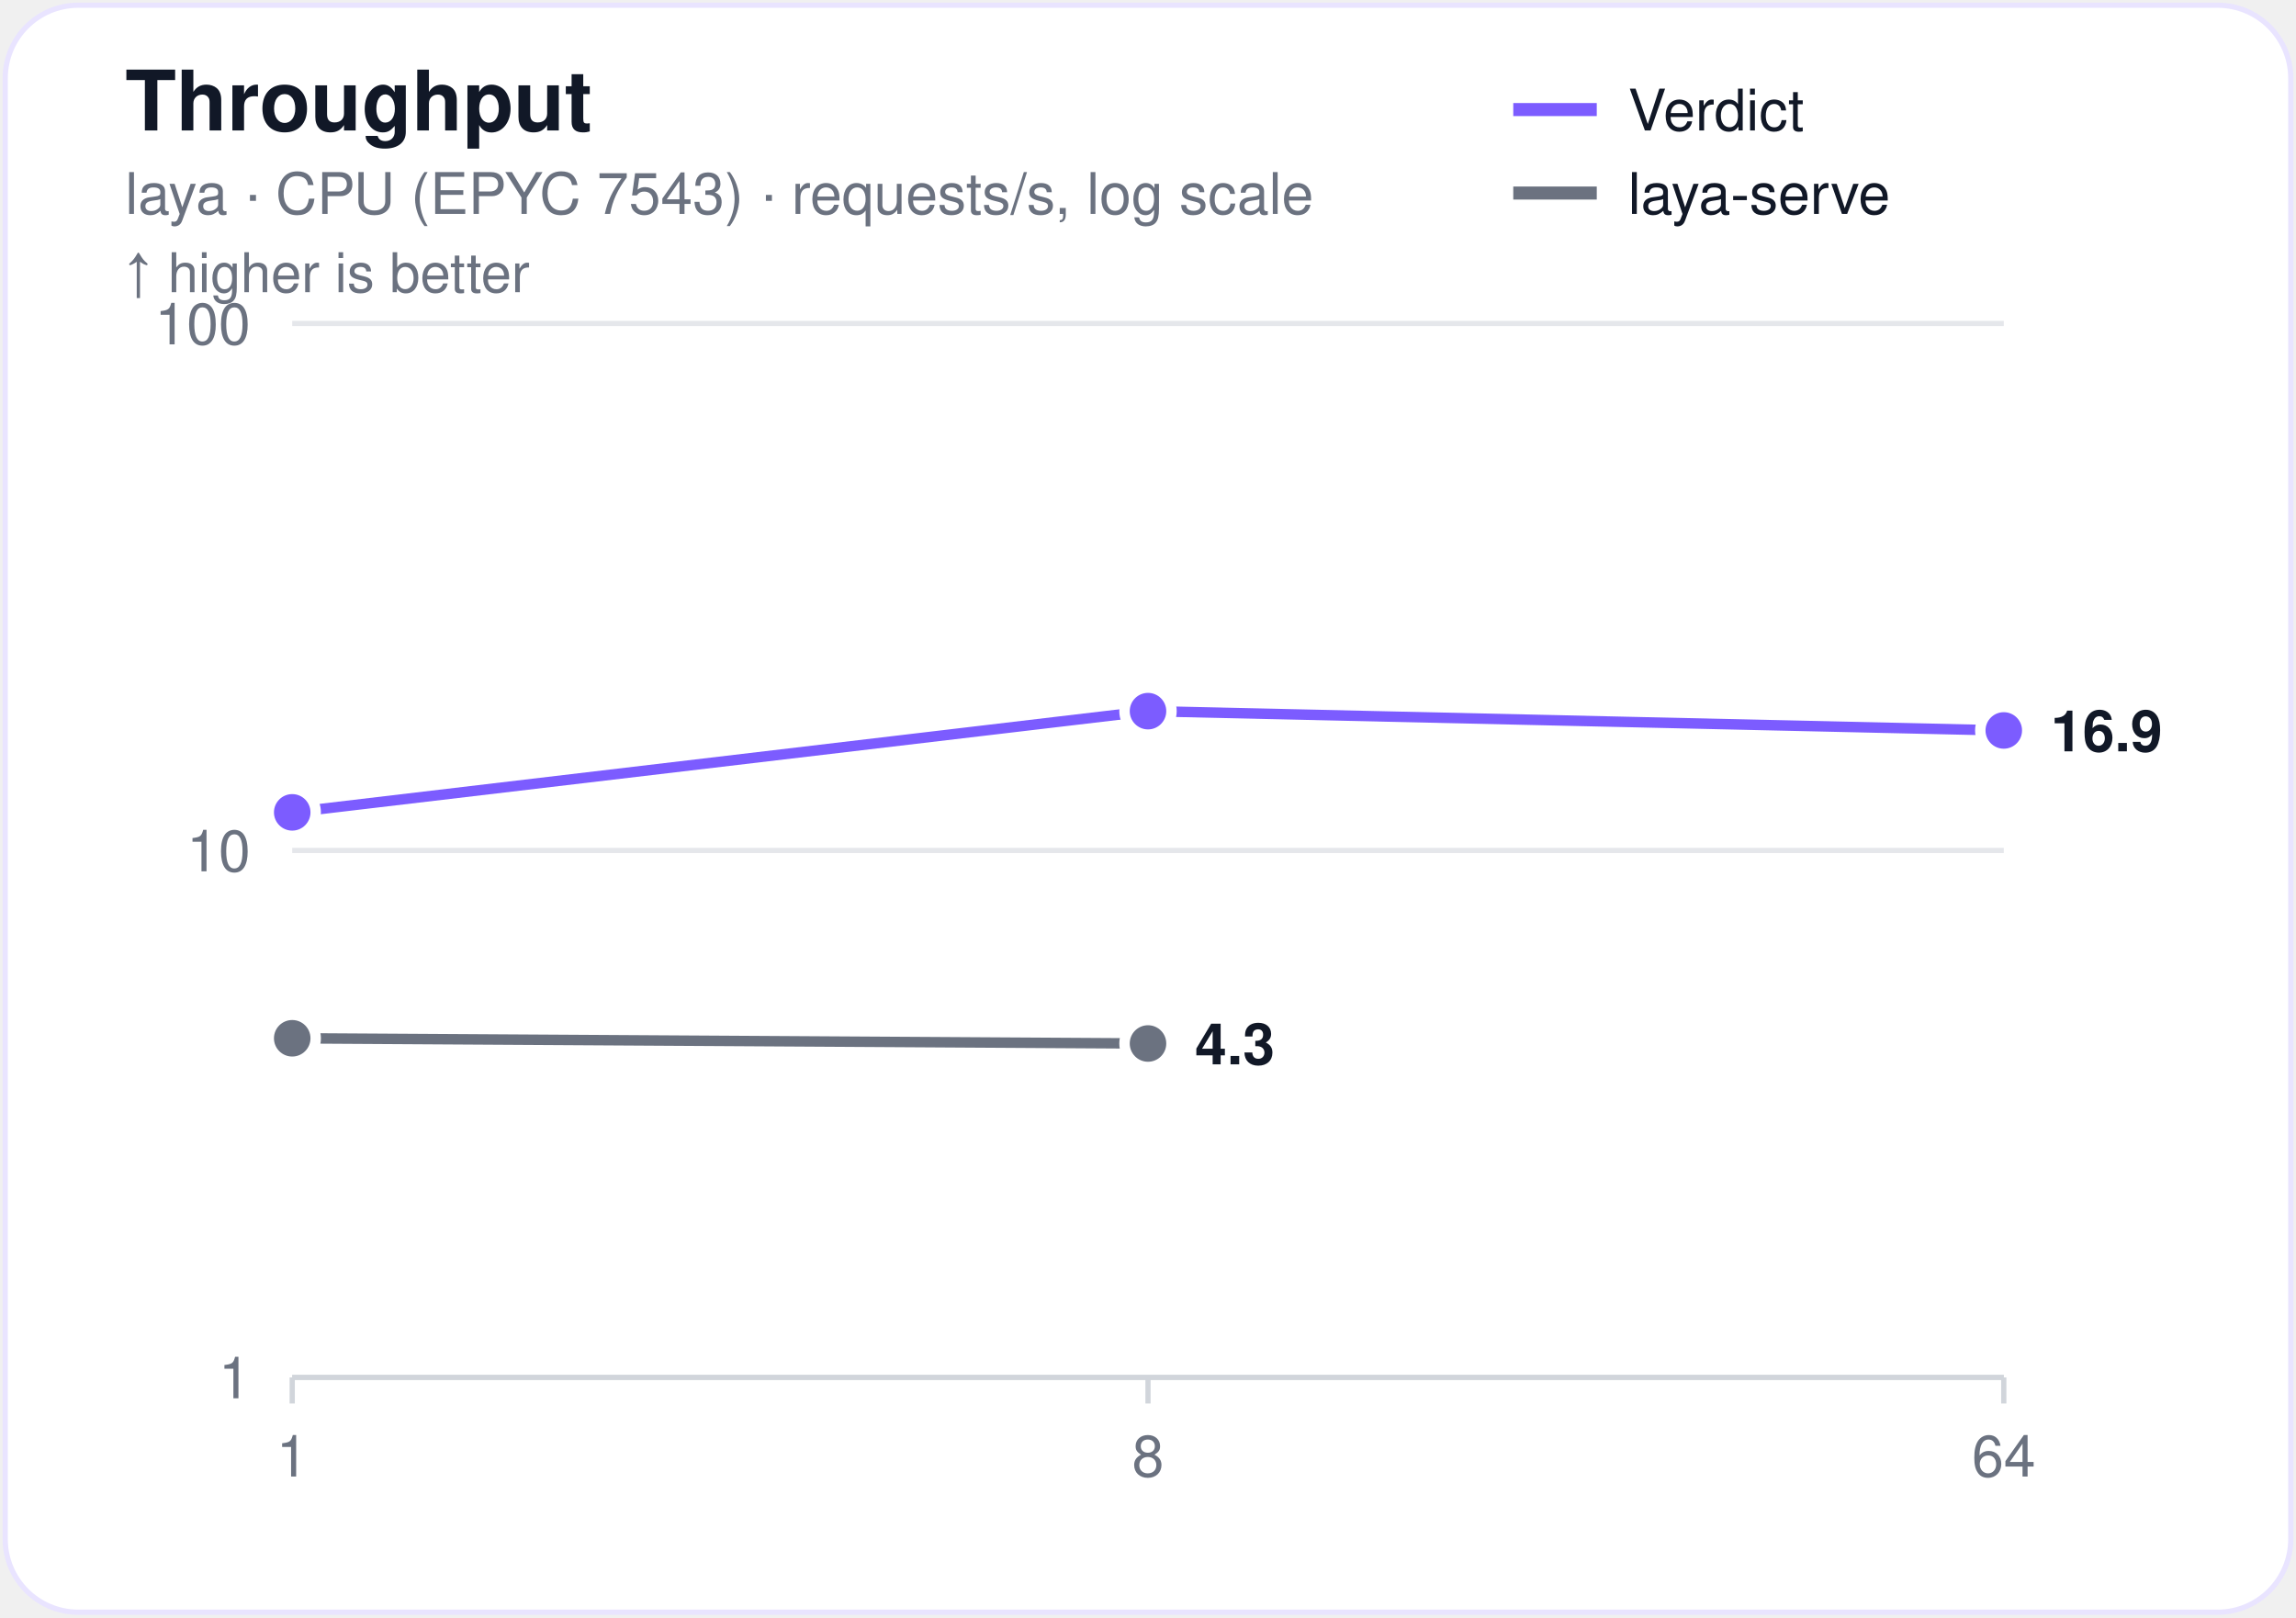
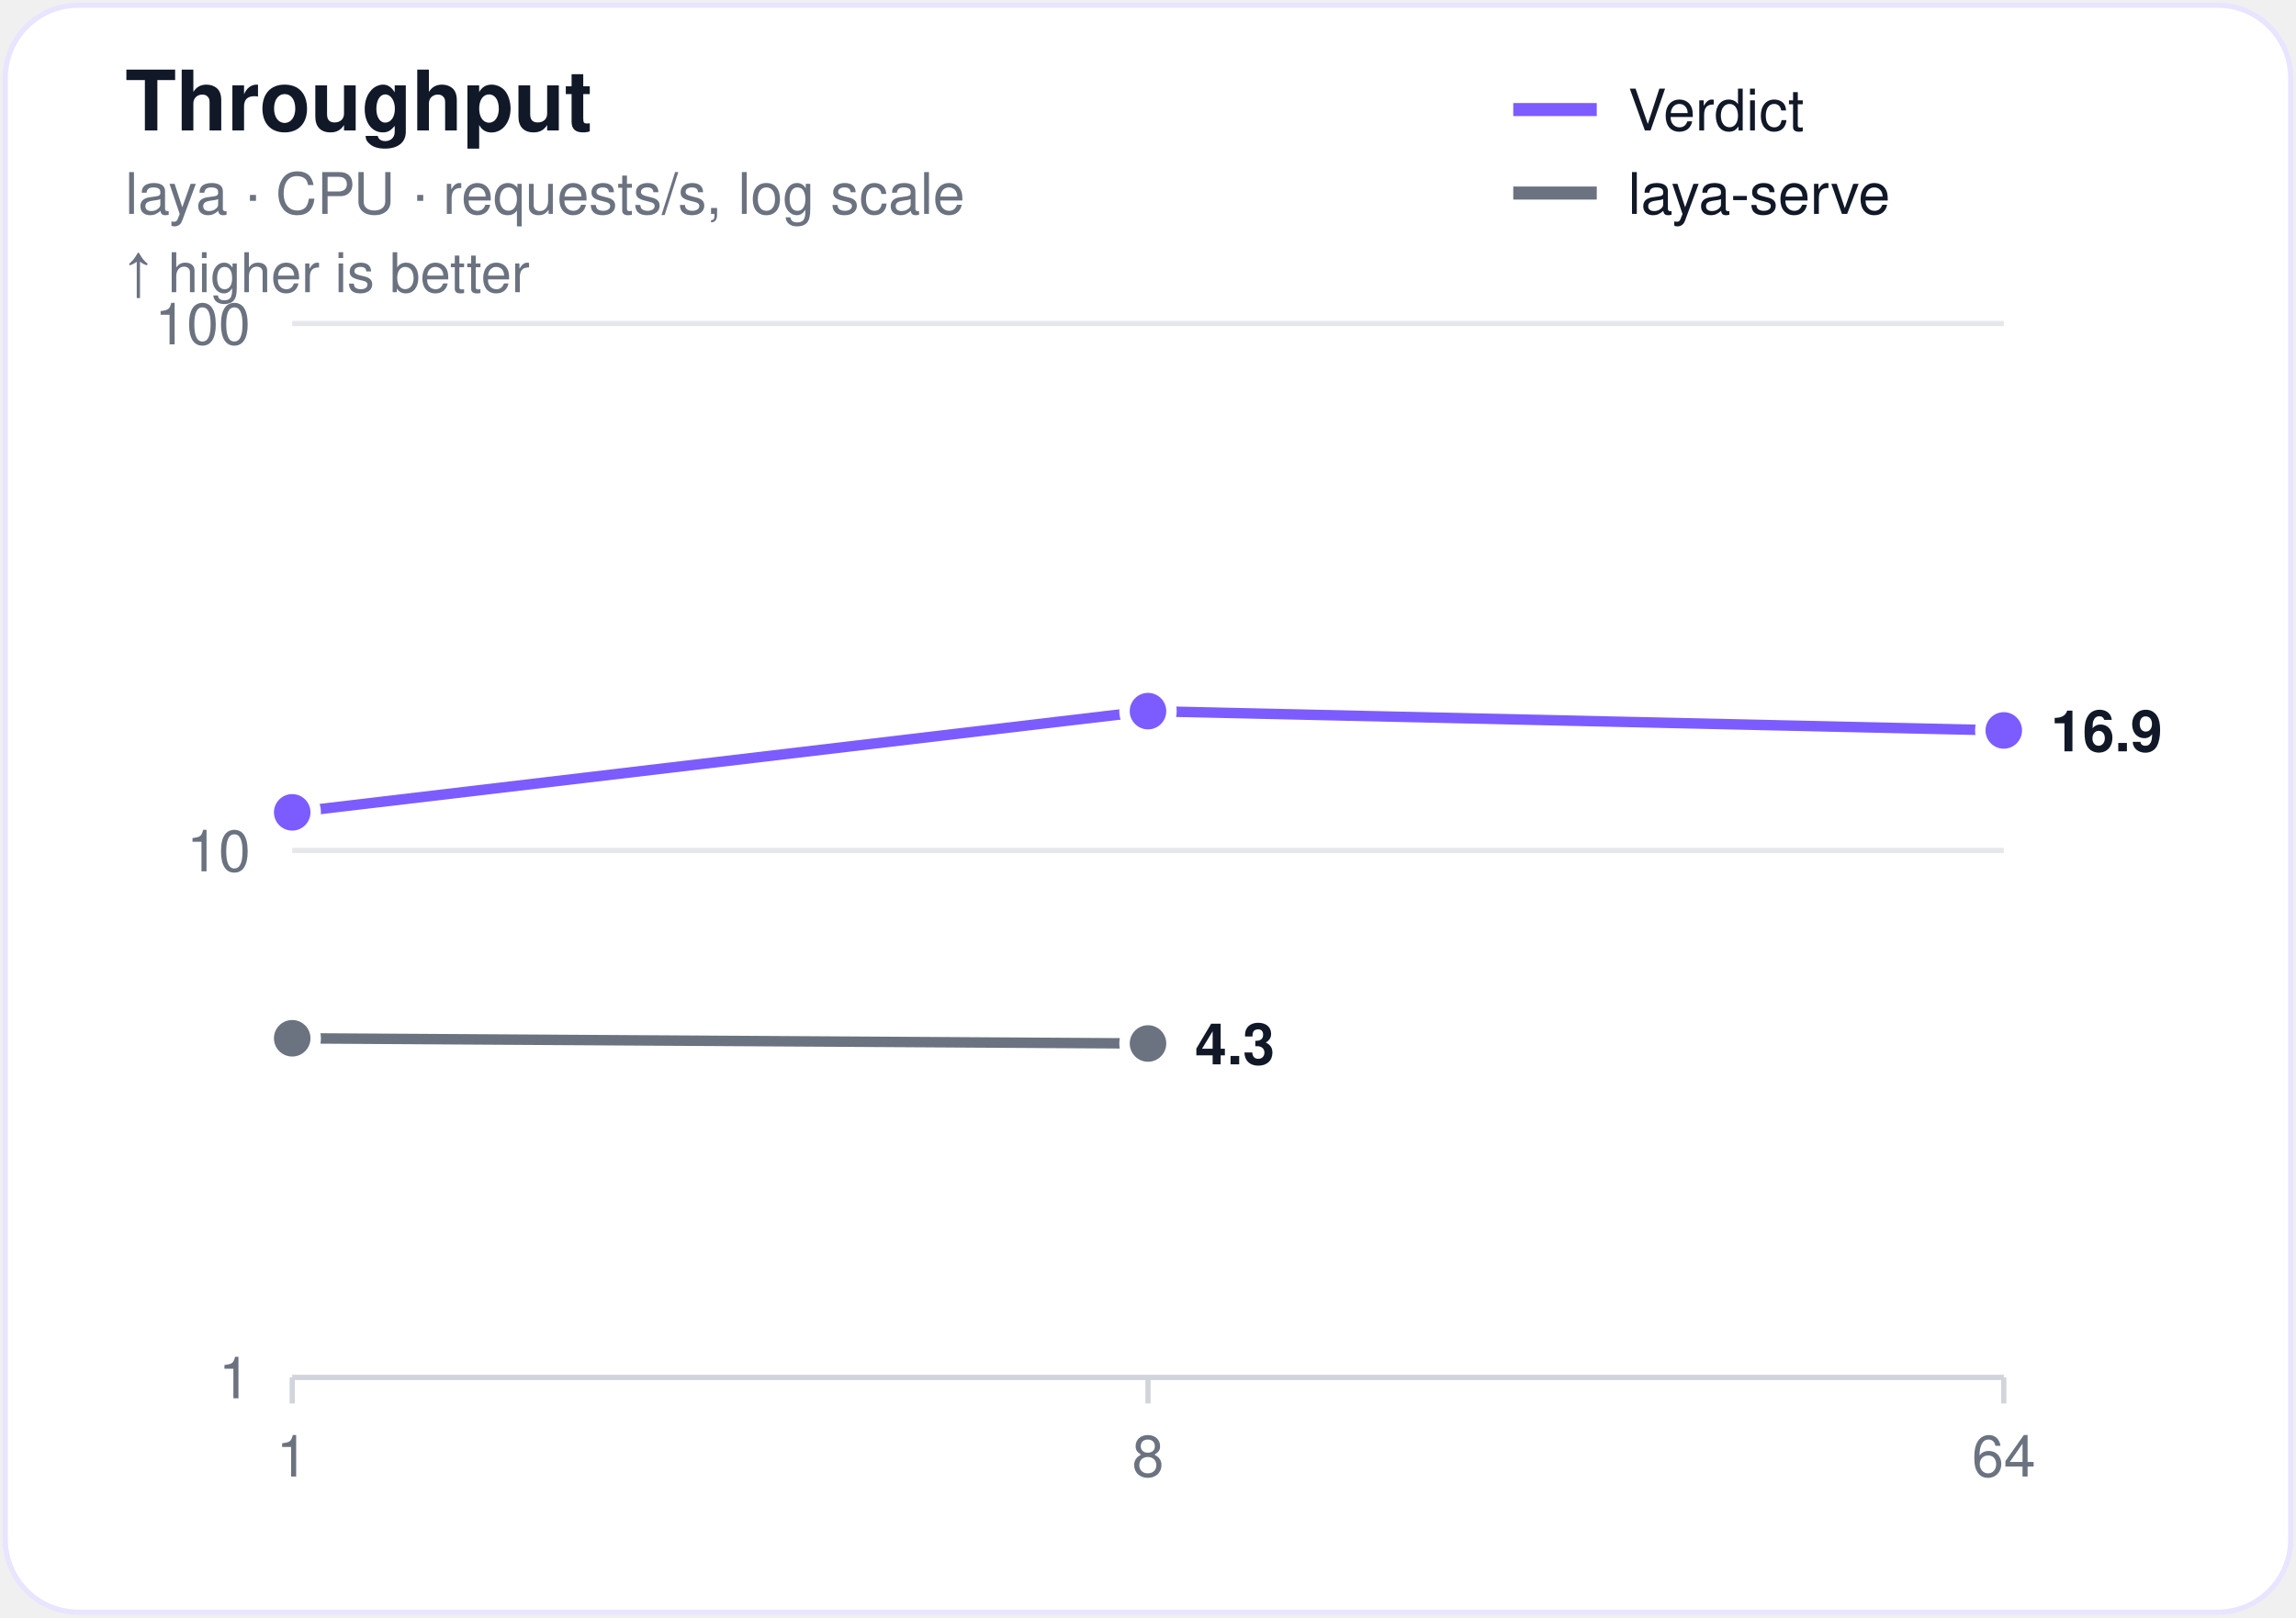
<svg xmlns="http://www.w3.org/2000/svg" width="440" height="310" viewBox="0 0 440 310" font-family="-apple-system, 'SF Pro Text', 'Segoe UI', Helvetica, Arial, sans-serif">
  <rect x="1" y="1" width="438" height="308" rx="14" fill="#FFFFFF" stroke="#E9E4FF" stroke-width="1" />
  <text x="24" y="25" font-size="16" font-weight="600" fill="#111827">Throughput</text>
-   <text x="24" y="41" font-size="11" fill="#6B7280">laya · CPU (EPYC 7543) · requests/s, log scale</text>
+   <text x="24" y="41" font-size="11" fill="#6B7280">laya · CPU · requests/s, log scale</text>
  <text x="24" y="56" font-size="10.5" fill="#6B7280">↑ higher is better</text>
  <line x1="290" y1="21" x2="306" y2="21" stroke="#7C5CFF" stroke-width="2.5" />
  <text x="312" y="25" font-size="11" fill="#111827">Verdict</text>
  <line x1="290" y1="37" x2="306" y2="37" stroke="#6B7280" stroke-width="2.5" />
  <text x="312" y="41" font-size="11" fill="#111827">laya-serve</text>
  <line x1="56" y1="264.0" x2="384" y2="264.0" stroke="#E5E7EB" stroke-width="1" />
  <text x="48" y="268.0" font-size="11" fill="#6B7280" text-anchor="end">1</text>
  <line x1="56" y1="163.0" x2="384" y2="163.0" stroke="#E5E7EB" stroke-width="1" />
  <text x="48" y="167.0" font-size="11" fill="#6B7280" text-anchor="end">10</text>
  <line x1="56" y1="62.0" x2="384" y2="62.0" stroke="#E5E7EB" stroke-width="1" />
  <text x="48" y="66.0" font-size="11" fill="#6B7280" text-anchor="end">100</text>
  <path d="M56.0 199.0 L220.0 200.0" fill="none" stroke="#6B7280" stroke-width="2" stroke-linecap="round" stroke-linejoin="round" />
  <circle cx="56" cy="199.0" r="4.5" fill="#6B7280" stroke="#FFFFFF" stroke-width="2" />
  <circle cx="220" cy="200.0" r="4.5" fill="#6B7280" stroke="#FFFFFF" stroke-width="2" />
  <path d="M56.0 155.7 L220.0 136.3 L384.0 140.0" fill="none" stroke="#7C5CFF" stroke-width="2" stroke-linecap="round" stroke-linejoin="round" />
  <circle cx="56" cy="155.7" r="4.5" fill="#7C5CFF" stroke="#FFFFFF" stroke-width="2" />
  <circle cx="220" cy="136.3" r="4.5" fill="#7C5CFF" stroke="#FFFFFF" stroke-width="2" />
  <circle cx="384" cy="140.0" r="4.5" fill="#7C5CFF" stroke="#FFFFFF" stroke-width="2" />
  <text x="393" y="144.0" font-size="11" font-weight="600" fill="#111827" font-variant-numeric="tabular-nums">16.9</text>
  <text x="229" y="204.0" font-size="11" font-weight="600" fill="#111827" font-variant-numeric="tabular-nums">4.3</text>
  <line x1="56" y1="264" x2="384" y2="264" stroke="#D1D5DB" stroke-width="1" />
  <line x1="56" y1="264" x2="56" y2="269" stroke="#D1D5DB" stroke-width="1" />
  <text x="56" y="283" font-size="11" fill="#6B7280" text-anchor="middle">1</text>
  <line x1="220" y1="264" x2="220" y2="269" stroke="#D1D5DB" stroke-width="1" />
  <text x="220" y="283" font-size="11" fill="#6B7280" text-anchor="middle">8</text>
  <line x1="384" y1="264" x2="384" y2="269" stroke="#D1D5DB" stroke-width="1" />
  <text x="384" y="283" font-size="11" fill="#6B7280" text-anchor="middle">64</text>
</svg>
